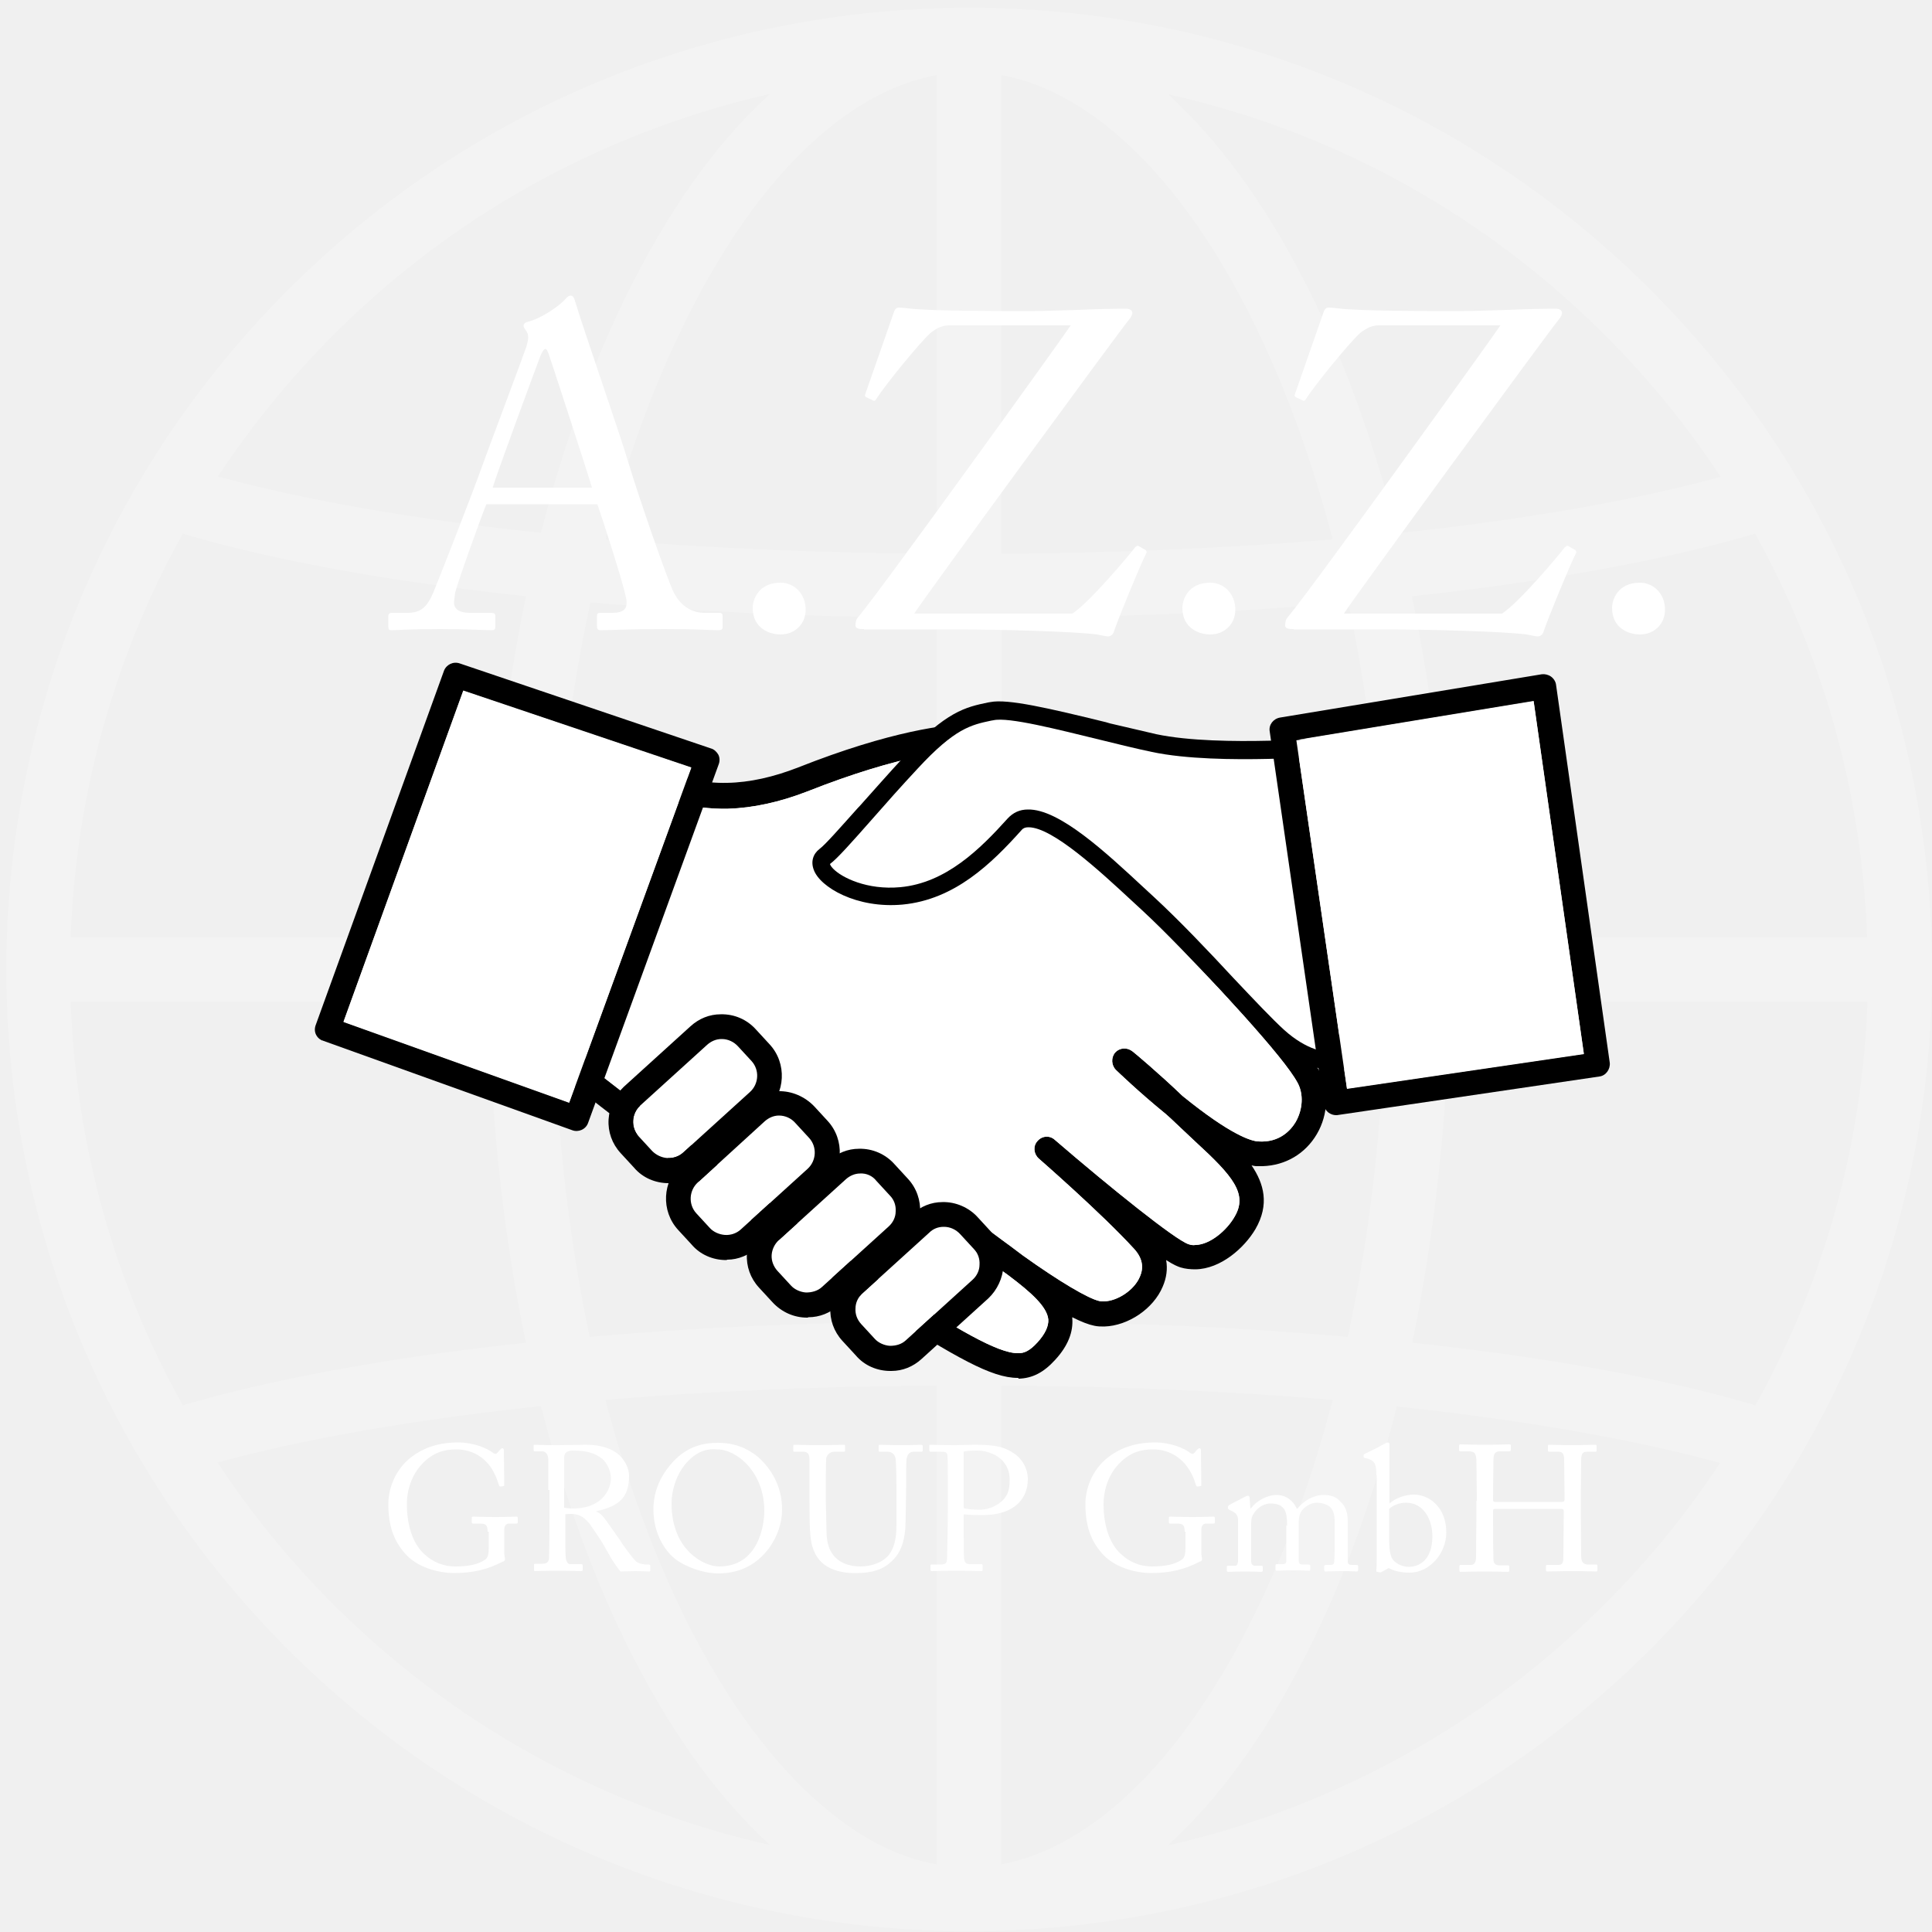
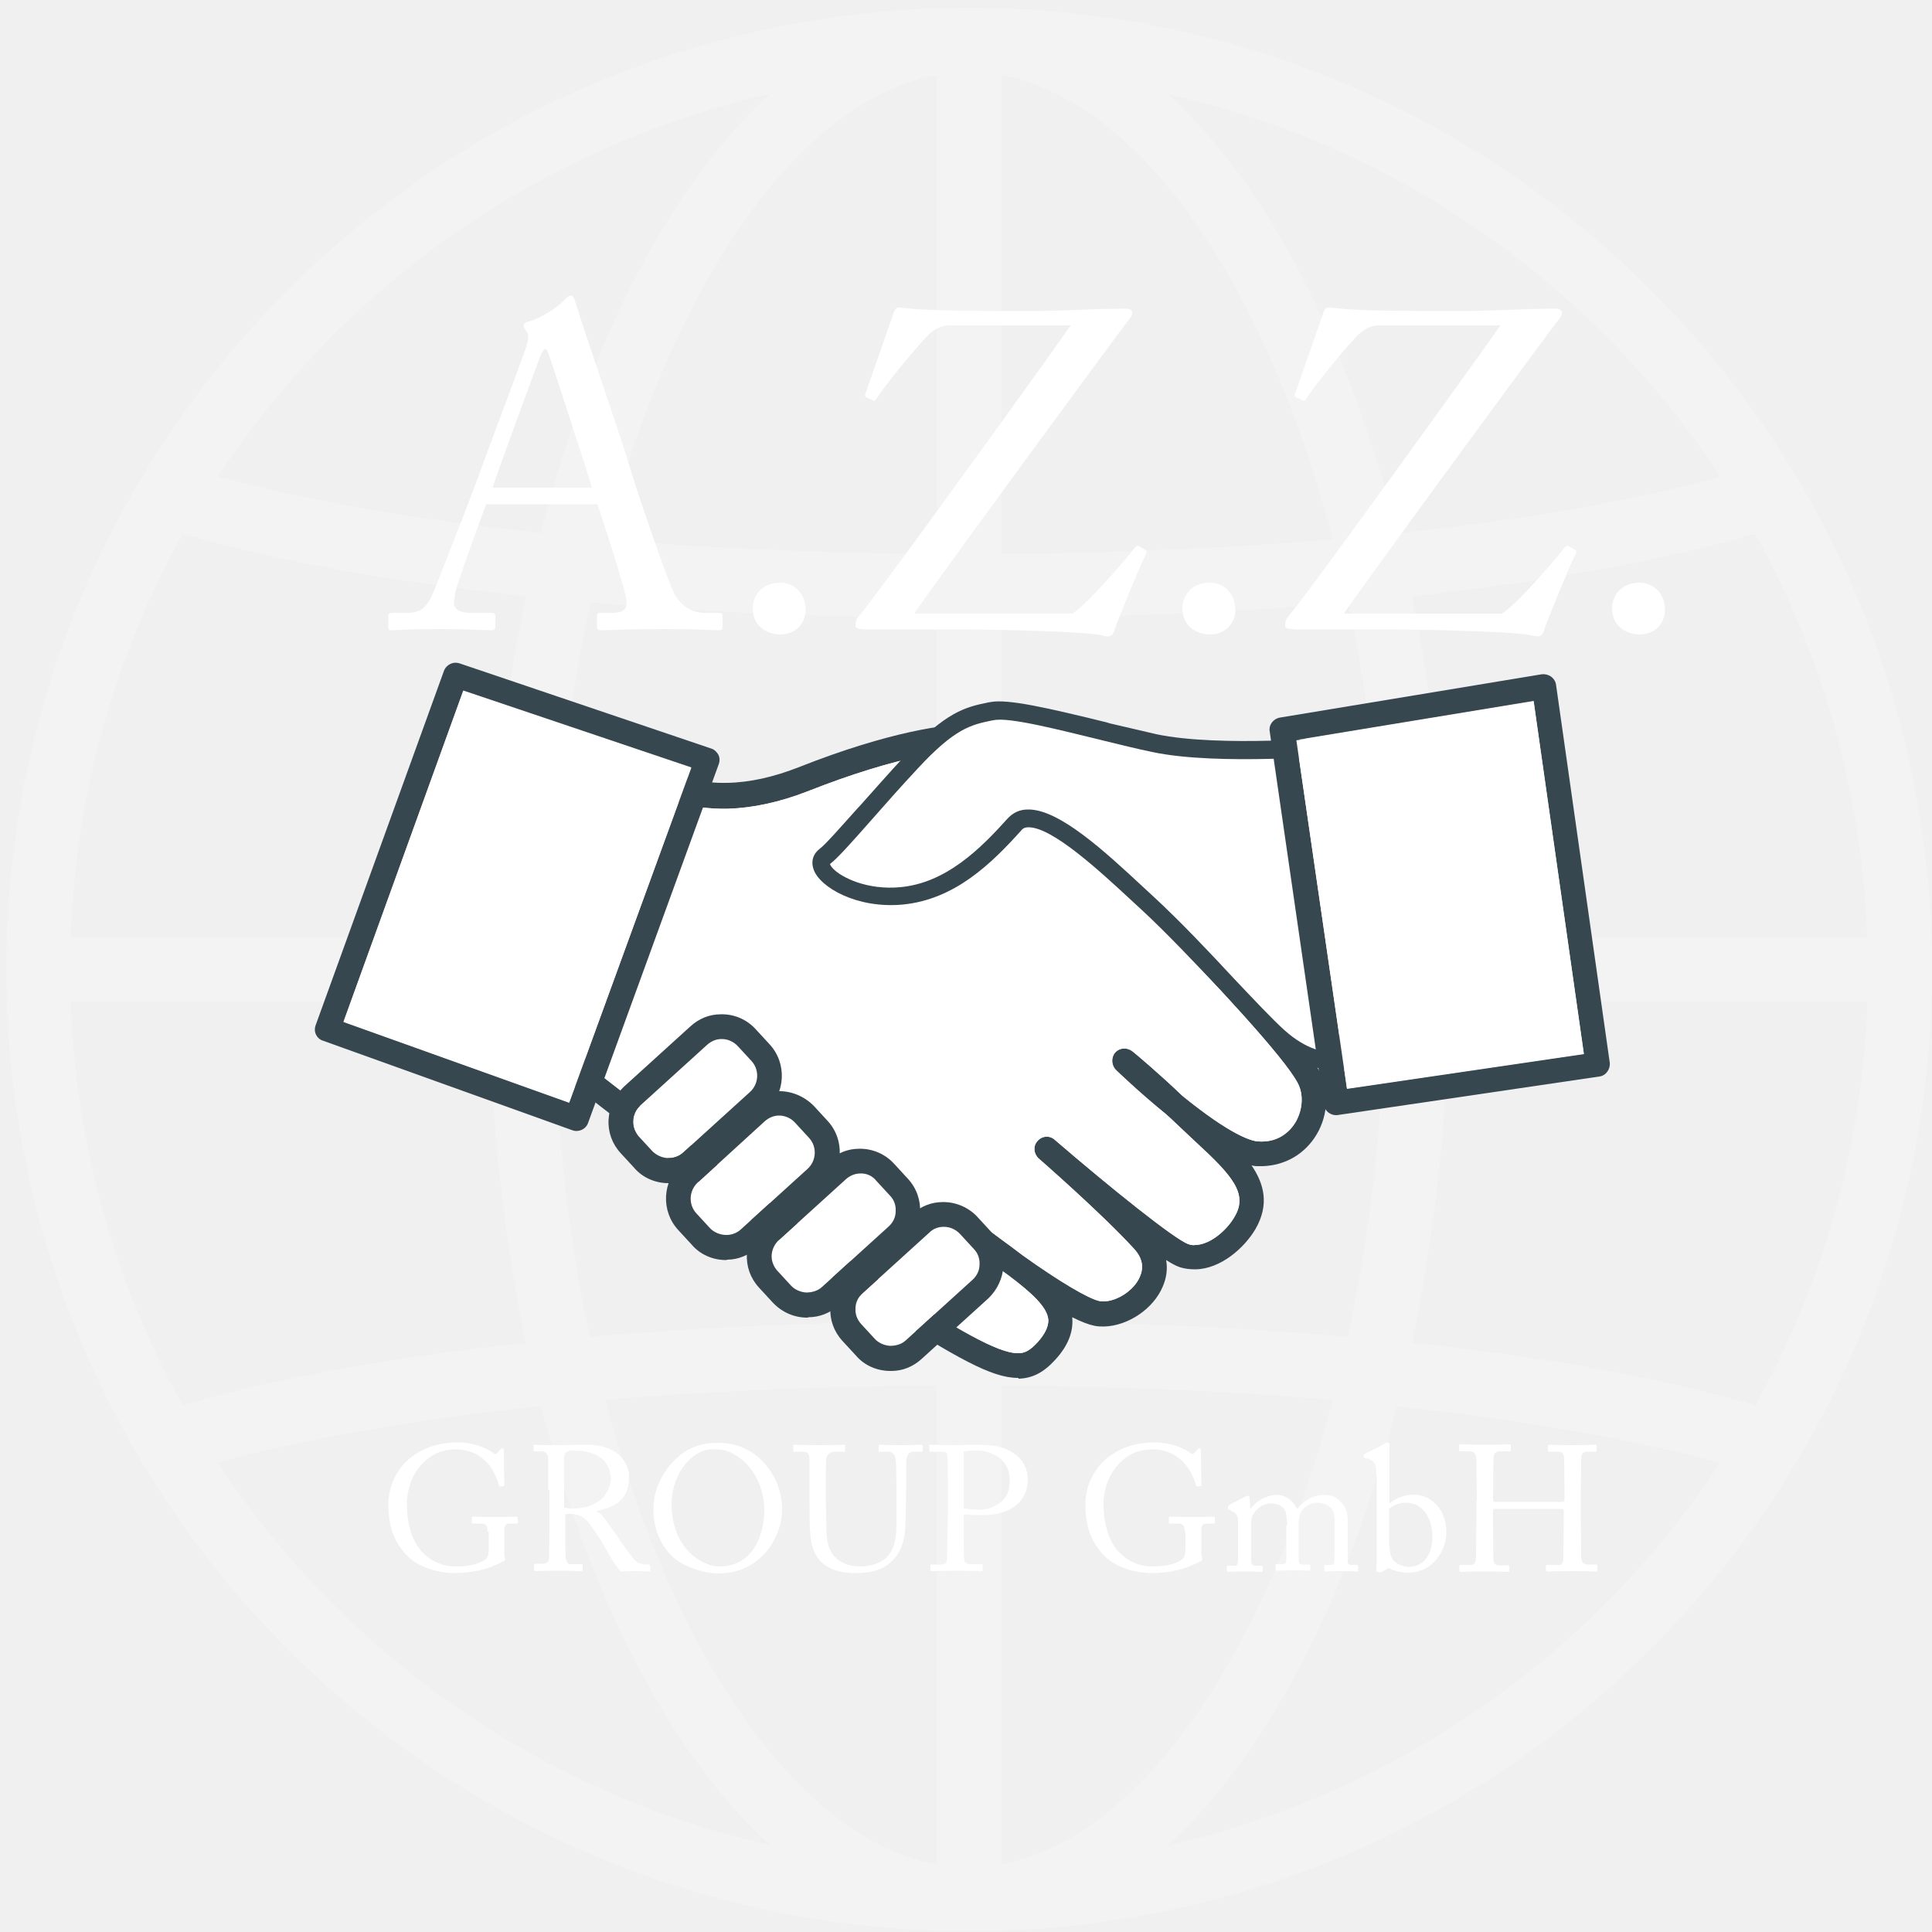
<svg xmlns="http://www.w3.org/2000/svg" version="1.1" id="Réteg_1" x="0px" y="0px" viewBox="0 0 500 500" style="enable-background:new 0 0 500 500;" xml:space="preserve">
  <style type="text/css">
	.st0{opacity:0.2;fill:#FFFFFF;}
- 	.st1{fill:##37474F;}
+ 	.st1{fill:#37474F;}
	.st2{fill:#FFFFFF;}
	#GROUP_GmbH_no_stroke{fill:#FFFFFF;}
	#azz_stroke{fill:#FFFFFF;}
</style>
  <path id="globe" class="st0" d="M424.2,72.1C375.8,25.3,313.3,2,250.9,2c0,0,0,0,0,0c0,0,0,0,0,0c0,0,0,0,0,0  c-65.1,0-130.1,25.3-179,75.7c-95.8,98.7-93.3,256.3,5.5,352c48.4,46.8,110.9,70.1,173.4,70.1c0,0,0,0,0,0c0,0,0,0,0,0c0,0,0,0,0,0  c65.1,0,130.1-25.3,179-75.7C525.5,325.4,523.1,167.8,424.2,72.1z M259.1,159.9c34.7-0.2,64.5-1.7,89.8-4c5.8,27,9.1,56.3,9.6,86.7  h-99.3V159.9z M259.1,143.3V19.4c9.2,1.7,18.3,6.1,27.3,13.2c13.3,10.6,25.5,26.4,36.2,47.2c9.1,17.7,16.6,37.9,22.3,59.8  C320.6,141.6,292.1,143.1,259.1,143.3z M242.5,19.4v123.9c-33-0.2-61.5-1.6-85.8-3.7c5.2-19.8,11.8-38.2,19.8-54.6  C194.7,47.1,218.4,23.8,242.5,19.4z M242.5,159.9v82.7h-99.4c0.5-30.3,3.8-59.6,9.7-86.7C178,158.1,207.8,159.7,242.5,159.9z   M126.5,242.6H18.3c1.3-37.1,11.3-72.7,29-104.5c14.3,4.3,42.9,11.3,88.8,16.2C130.3,182.6,127,212.5,126.5,242.6z M126.5,259.2  c0.5,30.1,3.7,60.1,9.6,88.3c-45.9,4.9-74.6,12-88.8,16.2c-17.7-31.7-27.7-67.3-29-104.5H126.5z M143.1,259.2h99.3V342  c-34.7,0.2-64.5,1.7-89.8,4C146.9,318.9,143.7,289.6,143.1,259.2z M242.5,358.6v123.9c-9.2-1.6-18.4-6-27.3-13.2  c-13.3-10.6-25.5-26.5-36.2-47.2c-9.1-17.7-16.6-37.9-22.3-59.8C181,360.2,209.5,358.8,242.5,358.6z M259.1,482.5V358.6  c33,0.2,61.5,1.6,85.8,3.7c-5.2,19.8-11.8,38.2-19.8,54.6C306.8,454.7,283.2,478,259.1,482.5z M259.1,342v-82.7h99.4  c-0.5,30.3-3.8,59.6-9.7,86.7C323.5,343.7,293.8,342.2,259.1,342z M375.1,259.2h108.2c-1.3,37.1-11.3,72.7-29,104.5  c-14.3-4.3-42.9-11.3-88.8-16.2C371.3,319.3,374.6,289.3,375.1,259.2z M375,242.6c-0.5-30.1-3.7-60.1-9.6-88.3  c45.9-4.9,74.6-12,88.8-16.2c17.7,31.7,27.7,67.3,29,104.5H375z M412.7,84.1c12.4,12,23.3,25.2,32.6,39.3  c-14.8,4.1-42.1,10.2-83.7,14.6c-6.1-23.8-14.1-46.1-24.3-65.8c-10.5-20.4-22.4-36.3-35-47.8C343.6,33.6,381.6,54,412.7,84.1z   M83.7,89.3c22.3-23,48.5-40.8,77.9-53c12.3-5.1,24.8-9.1,37.7-12c-13.8,12.5-26.6,30.3-37.8,53.4c-8.9,18.3-16,38.6-21.5,60.2  c-41.5-4.4-68.8-10.5-83.6-14.6C64.3,111.3,73.5,99.9,83.7,89.3z M88.9,417.8c-12.4-12-23.3-25.2-32.6-39.3  c14.8-4.1,42.1-10.2,83.7-14.6c6.1,23.8,14.1,46.2,24.3,65.8c10.5,20.4,22.4,36.3,35,47.8C158,468.2,119.9,447.8,88.9,417.8z   M417.8,412.6c-22.3,23-48.5,40.8-77.9,53c-12.3,5.1-24.8,9.1-37.7,12c13.8-12.5,26.6-30.3,37.8-53.4c8.9-18.3,16-38.6,21.5-60.2  c41.5,4.4,68.8,10.5,83.6,14.6C437.3,390.6,428.1,402,417.8,412.6z" />
  <g id="kezrazas">
    <g id="balkezegesz">
      <path id="balkez" class="st1" d="M263.4,356.6c-6.8,0-15.8-5.2-35.9-17.9c-29.1-18.3-80.3-58.8-80.7-59.1c-0.6-0.5-1-1.1-1.1-1.8    c-0.1-0.4-2.3-10.7,0.8-27.8c3.1-17.2,16.8-51.6,16.9-52c0.4-1,1.2-1.7,2.3-1.9c1-0.2,2.1,0,2.9,0.8c0.1,0.1,6.9,6,19.6,5.7    c5.8-0.1,12-1.5,18.4-4c24-9.5,38.5-11.2,45-11.3c2.1,0,3.2,0.1,3.3,0.1c10.7,1.2,19.7,12.2,30.1,25c3.6,4.4,8.1,9.9,12.7,14.9    l3.4,3.7c20.2,21.6,36.2,38.6,40.3,46.1c2.6,4.8,2.4,11.3-0.6,16.4c-3,5.1-8.1,8.1-14,8.3c-0.5,0-1.1,0-1.6,0    c-0.4,0-0.8-0.1-1.3-0.2c3.2,4.7,4.7,10.1,1,16.5c-2.9,4.9-9,10.3-15.5,10.4c-1.3,0-2.6-0.1-3.9-0.5c-0.6-0.2-1.7-0.6-3.7-1.9    c0.4,2.3,0.1,4.6-0.9,6.9c-2.4,5.7-8.9,10.1-15.1,10.3c-0.9,0-1.7,0-2.6-0.2c-1.5-0.3-3.3-1-5.7-2.2c0,0.1,0,0.1,0,0.2    c0.3,3.6-1.1,7.2-4.4,10.8c-3,3.3-5.9,4.8-9.5,4.9h0C263.6,356.6,263.5,356.6,263.4,356.6z M151.7,275.3    c7.4,5.8,52.7,41.3,79.2,58c16.6,10.5,27.2,16.9,32.5,16.9c0.1,0,0.1,0,0.2,0c1.4,0,2.8-0.5,4.9-2.8c2-2.2,2.9-4.2,2.8-5.9    c-0.3-3.3-4.4-7-10.4-11.5c-4.5-3.2-7.9-5.8-7.9-5.8c-1.4-1.1-1.7-3.1-0.6-4.5c1.1-1.4,3.1-1.7,4.5-0.6l3.1,2.3    c1.7,1.2,3.2,2.4,4.7,3.5c9.5,6.8,17,11.2,19.8,11.8c0.4,0.1,0.8,0.1,1.2,0.1c3.6-0.1,7.9-3,9.3-6.4c1.1-2.5,0.6-4.9-1.5-7.2    c-8.4-9.2-24.6-23.3-24.7-23.4c-1.3-1.2-1.5-3.2-0.3-4.5c1.2-1.4,3.2-1.5,4.5-0.3c14.4,12.4,31.2,25.9,34.6,27    c0.6,0.2,1.1,0.3,1.8,0.2c3.8-0.1,8.1-3.8,10.1-7.3c3.5-5.9-0.4-10.5-10.1-19.4c-1.8-1.7-3.4-3.2-5.1-4.8    c-0.8-0.8-1.7-1.6-2.6-2.4c-6.9-5.6-12.8-11.3-12.9-11.4c-1.2-1.2-1.3-3.2-0.2-4.5c1.2-1.3,3.1-1.4,4.5-0.3    c0.2,0.1,7.2,6,12.9,11.5c12.7,10.3,17.9,11.7,19.6,11.8c5.6,0.4,8.5-3,9.7-5c1.9-3.3,2.1-7.3,0.5-10.2    c-3.6-6.7-20.1-24.3-39.2-44.6l-3.6-3.8c-4.7-5-8.9-10.2-13-15.2c-9.5-11.7-17.8-21.8-25.9-22.7c-0.2,0-0.9-0.1-2.3,0    c-4.9,0.1-18.8,1.4-42.8,10.9c-7.2,2.8-14.1,4.3-20.6,4.5c-9.7,0.2-16.5-2.5-20.4-4.8c-3.3,8.6-12.7,34-15.1,47    C150.4,263.5,151.2,272.2,151.7,275.3z" />
      <path id="balkezktoltes" class="st2" d="M151.7,275.3c7.4,5.8,52.7,41.3,79.2,58c16.6,10.5,27.2,16.9,32.5,16.9c0.1,0,0.1,0,0.2,0    c1.4,0,2.8-0.5,4.9-2.8c2-2.2,2.9-4.2,2.8-5.9c-0.3-3.3-4.4-7-10.4-11.5c-4.5-3.2-7.9-5.8-7.9-5.8c-1.4-1.1-1.7-3.1-0.6-4.5    c1.1-1.4,3.1-1.7,4.5-0.6l3.1,2.3c1.7,1.2,3.2,2.4,4.7,3.5c9.5,6.8,17,11.2,19.8,11.8c0.4,0.1,0.8,0.1,1.2,0.1    c3.6-0.1,7.9-3,9.3-6.4c1.1-2.5,0.6-4.9-1.5-7.2c-8.4-9.2-24.6-23.3-24.7-23.4c-1.3-1.2-1.5-3.2-0.3-4.5c1.2-1.4,3.2-1.5,4.5-0.3    c14.4,12.4,31.2,25.9,34.6,27c0.6,0.2,1.1,0.3,1.8,0.2c3.8-0.1,8.1-3.8,10.1-7.3c3.5-5.9-0.4-10.5-10.1-19.4    c-1.8-1.7-3.4-3.2-5.1-4.8c-0.8-0.8-1.7-1.6-2.6-2.4c-6.9-5.6-12.8-11.3-12.9-11.4c-1.2-1.2-1.3-3.2-0.2-4.5    c1.2-1.3,3.1-1.4,4.5-0.3c0.2,0.1,7.2,6,12.9,11.5c12.7,10.3,17.9,11.7,19.6,11.8c5.6,0.4,8.5-3,9.7-5c1.9-3.3,2.1-7.3,0.5-10.2    c-3.6-6.7-20.1-24.3-39.2-44.6l-3.6-3.8c-4.7-5-8.9-10.2-13-15.2c-9.5-11.7-17.8-21.8-25.9-22.7c-0.2,0-0.9-0.1-2.3,0    c-4.9,0.1-18.8,1.4-42.8,10.9c-7.2,2.8-14.1,4.3-20.6,4.5c-9.7,0.2-16.5-2.5-20.4-4.8c-3.3,8.6-12.7,34-15.1,47    C150.4,263.5,151.2,272.2,151.7,275.3z" />
    </g>
    <g id="balgalleregesz">
      <path id="balgaller" class="st1" d="M83.2,269.2c-0.6-0.3-1.1-0.8-1.4-1.4c-0.4-0.8-0.4-1.7-0.1-2.5l33.2-91.7    c0.6-1.6,2.4-2.5,4.1-1.9l65,22c0.8,0.2,1.5,0.9,1.9,1.6c0.4,0.8,0.4,1.7,0.1,2.5l-33.8,92.8c-0.6,1.7-2.5,2.5-4.1,1.9l-64.6-23.2    l-0.1-0.1l0,0C83.3,269.3,83.2,269.3,83.2,269.2z M119.9,178.7l-31,85.7l58.4,20.9l31.6-86.7L119.9,178.7z" />
      <path id="balgallerkitoltes" class="st2" d="M119.9,178.8l-31,85.7l58.4,20.9l31.6-86.7L119.9,178.8z" />
    </g>
    <g id="jobbkezfelsoegesz">
      <path id="jobbkezfelso" class="st1" d="M344,192.9c-0.6-1.2-1.8-1.9-3.2-1.8c-1.8,0.1-6.5,0.5-12.5,0.6    c-8.6,0.2-20.6,0.1-29.1-1.7c-3.5-0.8-7.6-1.8-12-2.8l-1-0.3c-14.7-3.6-25.4-6.1-29.9-5.2l-0.6,0.1c-5.8,1.2-10.8,2.3-21.5,13.8    c-4.2,4.5-8.2,9.1-11.8,13.1l-0.3,0.3c-4.4,4.9-8.5,9.6-10,10.7c-1.7,1.3-2.3,3.3-1.5,5.4c1.6,4.5,11.1,10.1,23,9    c13.5-1.3,23-10.6,30.8-19.3c0.4-0.5,1-0.7,1.7-0.7c0,0,0.1,0,0.1,0c6.2,0,18.5,11.4,26.7,19l2.6,2.4c6.6,6.1,13.8,13.8,20.3,20.6    c5.4,5.8,10.1,10.7,13.5,13.8c6.7,6,12.8,7,16,7c0.1,0,0.3,0,0.4,0c1.6,0,2.5-0.3,2.5-0.3c1.2-0.3,2.2-1.3,2.4-2.6    C350.9,271.9,357.8,221.9,344,192.9z M345.8,272c-2.2,0.1-7.2-0.3-13.2-5.7c-3.2-2.9-7.9-7.8-13.2-13.5    c-6.4-6.8-13.7-14.6-20.5-20.8l-2.6-2.4c-9.8-9.1-21.9-20.4-30.1-20.4c-0.1,0-0.2,0-0.4,0c-2.1,0.1-3.8,0.9-5.1,2.3    c-7.2,7.9-15.9,16.5-27.6,17.7c-10.6,1-17.7-4.2-18-5.4c1.9-1.5,5.7-5.8,11-11.7c3.5-3.9,7.5-8.5,11.7-13    c9.6-10.3,13.5-11.1,18.9-12.3l0.6-0.1c3.7-0.8,17,2.5,27.7,5.1c4.7,1.2,9.3,2.3,13.1,3.1c14,3,36.4,1.7,41.9,1.3    C351.4,221.5,346.8,264,345.8,272z" />
      <path id="jobbkezfelsokitoltes" class="st2" d="M266,209.5c8.1-0.2,20.3,11.2,30.1,20.3l2.6,2.4c6.8,6.3,14.1,14,20.5,20.9    c5.4,5.7,10,10.6,13.2,13.5c5.8,5.2,10.7,5.9,13.2,5.8l0,0c0.2,0,0.4,0,0.5,0c0.9-7.4,5.8-50.8-5.9-76.5    c-1.9,0.1-6.4,0.4-11.9,0.5c-8.9,0.2-21.3,0.1-30.2-1.8c-3.8-0.8-8.4-1.9-13.2-3.1c-11.1-2.7-23.9-6-27.8-5.1l-0.6,0.1    c-5.2,1.1-9.4,2-19,12.4c-4.2,4.5-8.2,9-11.7,13c-5.3,6-9.1,10.3-11,11.7c0,0,0.1,0.5,0.8,1.2c2.2,2.3,8.8,5.6,17.4,4.8    c11.8-1.1,20.6-9.8,27.8-17.8C262.2,210.3,263.9,209.5,266,209.5z" />
    </g>
    <g id="jobbgalleregesz">
      <path id="jobbgaller" class="st1" d="M345.8,288.6c-0.7,0-1.3-0.2-1.9-0.6c-0.7-0.5-1.2-1.3-1.3-2.1l-14-96.6    c-0.3-1.7,0.9-3.3,2.7-3.6l67.7-11.2c0.8-0.1,1.7,0.1,2.4,0.6c0.7,0.5,1.2,1.3,1.3,2.1l13.9,97.8c0.2,1.7-1,3.4-2.7,3.6l-67.9,10    l-0.2,0v0C345.9,288.6,345.9,288.6,345.8,288.6z M335.5,191.5l13.1,90.2l61.3-9l-13-91.3L335.5,191.5z" />
      <path id="jobbgallerkitoltes" class="st2" d="M335.5,191.6l13.1,90.2l61.3-9l-13-91.3L335.5,191.6z" />
    </g>
    <g id="jobbkezalso1egesz">
      <path id="jobbkezalso1kitoltes" class="st2" d="M186.8,268.9c0,0-0.1,0-0.1,0h0c-1.4,0-2.7,0.6-3.7,1.5l-17.3,15.7    c-2.3,2.1-2.5,5.7-0.4,8l3.5,3.8c1,1,2.4,1.7,3.9,1.8c1.5,0.1,3-0.4,4.1-1.4l17.3-15.7c2.3-2.1,2.5-5.7,0.4-8l-3.5-3.8    C189.9,269.6,188.4,268.9,186.8,268.9z" />
      <path id="jobbkezalso1" class="st1" d="M173,306.2c-3.4,0-6.7-1.4-8.9-4l-3.5-3.8c-2.2-2.4-3.3-5.5-3.1-8.7    c0.2-3.2,1.6-6.2,3.9-8.4l17.3-15.7c2.2-2,4.9-3.1,7.8-3.1c3.6-0.1,6.9,1.4,9.2,4l3.5,3.8c4.5,4.9,4.1,12.6-0.8,17.1l-17.3,15.7    c-2.1,2-4.9,3.1-7.8,3.1C173.2,306.2,173.1,306.2,173,306.2z M173.2,303.2l0,1.2L173.2,303.2z M186.8,268.9c0,0-0.1,0-0.1,0h0    c-1.4,0-2.7,0.6-3.7,1.5l-17.3,15.7c-2.3,2.1-2.5,5.7-0.4,8l3.5,3.8c1,1,2.4,1.7,3.9,1.8c1.5,0.1,3-0.4,4.1-1.4l17.3-15.7    c2.3-2.1,2.5-5.7,0.4-8l-3.5-3.8C189.9,269.6,188.4,268.9,186.8,268.9z" />
    </g>
    <g id="jobbkezalso2egesz">
      <path id="jobbkezalso2kitoltes" class="st2" d="M201.6,288.7c-1.4,0-2.7,0.6-3.7,1.5L180.6,306c-2.3,2.1-2.5,5.7-0.4,8l3.5,3.8    c0.9,1,2.4,1.7,3.9,1.8c1.5,0.1,3-0.4,4.1-1.4l17.3-15.7c2.3-2.1,2.5-5.7,0.4-8l-3.5-3.8C204.8,289.4,203.2,288.7,201.6,288.7    L201.6,288.7z" />
      <path id="jobbkezalso2" class="st1" d="M187.9,326.1c-3.4,0-6.7-1.4-8.9-4l-3.5-3.8c-4.5-4.9-4.1-12.6,0.8-17.1l17.3-15.7    c2.1-1.9,4.9-3.1,7.8-3.1c3.5-0.1,6.9,1.4,9.3,3.9l3.5,3.8c4.5,4.9,4.1,12.6-0.8,17.1L196,322.9c-2.2,1.9-4.9,3.1-7.8,3.1h0    C188.1,326.1,188,326.1,187.9,326.1z M201.6,288.7c-1.4,0-2.7,0.6-3.7,1.5L180.6,306c-2.3,2.1-2.5,5.7-0.4,8l3.5,3.8    c0.9,1,2.4,1.7,3.9,1.8c1.5,0.1,3-0.4,4.1-1.4l17.3-15.7c2.3-2.1,2.5-5.7,0.4-8l-3.5-3.8C204.8,289.4,203.2,288.7,201.6,288.7    L201.6,288.7z" />
    </g>
    <g id="jobbkezalso3egesz">
      <path id="jobbkezalso3kitoltes" class="st2" d="M222.6,303.7c-1.4,0-2.7,0.6-3.7,1.5l-17.3,15.7c-1.1,1-1.8,2.4-1.9,3.9    c-0.1,1.5,0.5,3,1.5,4.1l3.5,3.8c0.9,1,2.4,1.7,3.9,1.8c1.5,0,3-0.4,4.1-1.4l17.3-15.7c1.1-1,1.8-2.4,1.8-3.9    c0.1-1.5-0.4-3-1.5-4.1l-3.5-3.8C225.8,304.3,224.2,303.7,222.6,303.7L222.6,303.7z" />
      <path id="jobbkezalso3" class="st1" d="M208.9,341c-3.4,0-6.6-1.4-9-4l-3.5-3.8c-2.2-2.4-3.3-5.5-3.1-8.7c0.1-3.2,1.6-6.2,3.9-8.4    l17.3-15.7c2.2-2,4.9-3.1,7.8-3.1c3.5-0.1,6.9,1.4,9.2,4l3.5,3.8c4.5,4.9,4.1,12.6-0.8,17.1L217,337.8c-2.1,2-4.9,3.1-7.8,3.1h0    C209.1,341,209,341,208.9,341z M222.6,303.7c-1.4,0-2.7,0.6-3.7,1.5l-17.3,15.7c-1.1,1-1.8,2.4-1.9,3.9c-0.1,1.5,0.5,3,1.5,4.1    l3.5,3.8c0.9,1,2.4,1.7,3.9,1.8c1.5,0,3-0.4,4.1-1.4l17.3-15.7c1.1-1,1.8-2.4,1.8-3.9c0.1-1.5-0.4-3-1.5-4.1l-3.5-3.8    C225.8,304.3,224.2,303.6,222.6,303.7L222.6,303.7z" />
    </g>
    <g id="jobbkezalso4egesz">
      <path id="jobbkezalso4kitoltes" class="st2" d="M244.3,317.5c0,0-0.1,0-0.1,0h0c-1.4,0-2.7,0.5-3.7,1.5l-17.3,15.7    c-1.1,1-1.8,2.4-1.8,3.9c-0.1,1.5,0.4,2.9,1.5,4.1l3.5,3.8c0.9,1,2.4,1.7,3.9,1.8c1.6,0,3-0.4,4.1-1.4l17.3-15.7    c1.1-1,1.8-2.4,1.8-3.9c0.1-1.5-0.4-3-1.5-4.1l-3.5-3.8C247.4,318.2,245.9,317.5,244.3,317.5z" />
      <path id="jobbkezalso4" class="st1" d="M230.4,354.8c-3.4,0-6.7-1.4-8.9-4L218,347c-2.2-2.4-3.3-5.5-3.1-8.7    c0.2-3.2,1.6-6.2,3.9-8.4l17.3-15.7c2.2-2,4.9-3.1,7.8-3.1c3.4-0.1,6.9,1.4,9.2,4l3.5,3.8c2.2,2.4,3.3,5.5,3.1,8.7    c-0.2,3.2-1.6,6.2-3.9,8.4l-17.3,15.7c-2.2,2-4.9,3.1-7.8,3.1h0C230.6,354.8,230.5,354.8,230.4,354.8z M244.3,317.5    c0,0-0.1,0-0.1,0h0c-1.4,0-2.7,0.5-3.7,1.5l-17.3,15.7c-1.1,1-1.8,2.4-1.8,3.9c-0.1,1.5,0.4,2.9,1.5,4.1l3.5,3.8    c0.9,1,2.4,1.7,3.9,1.8c1.6,0,3-0.4,4.1-1.4l17.3-15.7c1.1-1,1.8-2.4,1.8-3.9c0.1-1.5-0.4-3-1.5-4.1l-3.5-3.8    C247.4,318.2,245.9,317.5,244.3,317.5z" />
    </g>
  </g>
  <g id="GROUP_GmbH_no_stroke">
    <path d="M126.2,396.4c0-1.7-0.5-2.1-1.9-2.1h-1.9c-0.2,0-0.3-0.1-0.3-0.3v-1.1c0-0.3,0-0.4,0.3-0.4c0.6,0,2.7,0.1,5.8,0.1   c3.3,0,4.8-0.1,5.4-0.1c0.3,0,0.4,0.1,0.4,0.3v1.1c0,0.2,0,0.4-0.3,0.4h-1.8c-0.8,0-1.4,0.3-1.4,1.7v6c0,0.6,0.2,1.1,0.2,1.5   c0,0.4-0.3,0.6-0.7,0.7c-3.7,1.9-7.4,2.9-12.5,2.9c-4.1,0-9.7-1.5-12.8-5.2c-2.8-3.2-4.2-7.1-4.2-12.6c0-4.2,1.8-8.6,5.2-11.6   c3.3-2.8,7.4-4.4,12.9-4.4c3.9,0,7.5,1.5,9,2.7c0.5,0.4,0.8,0.3,1.1,0l0.7-0.8c0.2-0.2,0.4-0.4,0.6-0.4c0.3,0,0.4,0.2,0.4,0.6   l0.1,8.8c0,0.2,0,0.4-0.2,0.4l-0.8,0.1c-0.2,0-0.3-0.1-0.4-0.4c-0.4-1.3-1.1-3.4-2.7-5.4c-1.4-1.7-4.2-3.8-8.3-3.8   c-3.2,0-6,0.8-8.8,3.7c-2.5,2.6-4,6.4-4,10.5c0,5.4,1.5,10.1,4.4,12.8c2.3,2.2,5.1,3.3,8.1,3.3c3.7,0,5.9-0.6,7.5-1.6   c1.1-0.6,1.2-1.6,1.2-4V396.4z" />
    <path d="M141.9,385.6c0-3.4,0-6.3,0-7.7c0-1.5-0.6-2.3-1.7-2.3h-1.8c-0.2,0-0.3-0.1-0.3-0.3v-1.1c0-0.2,0-0.3,0.3-0.3   c0.4,0,1.8,0.1,5.7,0.1c2.6,0,6.8-0.1,7.7-0.1c3.8,0,6.8,1.1,8.6,2.8c1.5,1.5,2.4,3.5,2.4,5.2c0,5.7-2.6,7.9-8.5,9.2v0.1   c1.1,0.4,1.7,1.2,2.1,1.7c0.5,0.6,3.8,5.3,4.2,5.9c0.2,0.5,3.2,4.6,4,5.3c1,0.7,2,0.8,3.3,0.8c0.3,0,0.4,0.2,0.4,0.4v1   c0,0.3,0,0.4-0.4,0.4c-0.4,0-1.6-0.1-3.6-0.1c-1.3,0-3,0.1-3.7,0.1c-0.5-0.5-1.5-2-1.9-2.6c-0.4-0.5-2.8-4.9-3.1-5.3   c-0.2-0.3-2.4-3.6-2.9-4.3c-1.2-1.4-2.3-2.7-4.9-2.7c-0.4,0-0.9,0-1.5,0.1v2.6c0,2.7,0,7.8,0.1,8.5c0.1,1,0.5,1.8,1.1,1.8h2.9   c0.3,0,0.4,0.1,0.4,0.4v1c0,0.3,0,0.4-0.5,0.4c-0.5,0-1.7-0.1-6-0.1c-4.2,0-5.2,0.1-5.7,0.1c-0.4,0-0.4-0.1-0.4-0.4v-1.1   c0-0.2,0-0.4,0.2-0.4h1.9c1,0,1.8-0.3,1.8-1.6c0.1-4.5,0.1-8.8,0.1-13.2V385.6z M146.1,390.2c0.7,0.1,1.2,0.2,2.1,0.2   c8.3,0,9.9-5.7,9.9-7.7c0-2.1-1-4.1-2.3-5.2c-1.8-1.4-3.8-2.1-7.6-2.1c-0.6,0-1.1,0.1-1.6,0.4c-0.3,0.2-0.6,0.7-0.6,1.5V390.2z" />
    <path d="M175.8,404.2c-3.3-2-6.7-6.9-6.7-13.6c0-2.8,0.7-7.1,4.3-11.4c4-4.9,8.6-5.8,12.4-5.8c2.9,0,6.6,0.6,10.3,3.6   c3.3,2.9,6.3,7.4,6.3,13.7c0,3.3-1.1,6.8-3.4,10c-2.8,3.7-6.9,6.5-13.2,6.5C183.4,407.2,179.4,406.4,175.8,404.2z M197.8,391   c0-10-7.1-15.9-12.2-15.9c-0.7,0-3.8-0.6-7.2,2.7c-3.1,2.9-4.6,7.6-4.6,11.3c0,12.1,8.4,16.3,12.3,16.3   C196.1,405.4,197.8,395.1,197.8,391z" />
    <path d="M215.7,406.2c-3.1-1.2-4.7-3.3-5.5-6.1c-0.6-2.1-0.7-5.1-0.7-11.1V378c0-1.6-0.3-2.3-1.7-2.3h-2.2c-0.3,0-0.3-0.1-0.3-0.4   v-1c0-0.3,0-0.4,0.4-0.4c0.5,0,2.7,0.1,6.3,0.1c3.6,0,5.8-0.1,6.3-0.1c0.4,0,0.4,0.1,0.4,0.3v1.2c0,0.2,0,0.3-0.4,0.3H216   c-1.3,0-2.1,0.9-2.2,1.9c0,0.4-0.1,3.6-0.1,6v3c0,2.4,0.2,8.3,0.2,9.7c0,2.1,0.4,4.3,1.5,5.8c1.7,2.5,4.6,3.3,7.3,3.3   c2.6,0,5.3-0.9,6.9-2.5c1.8-1.9,2.4-4.7,2.4-8.1V385c0-3.5-0.1-6.1-0.2-7.3c-0.1-1.2-0.9-2-2.1-2h-2c-0.3,0-0.3-0.1-0.3-0.4v-1.1   c0-0.2,0-0.3,0.3-0.3c0.5,0,2.6,0.1,5.6,0.1c3.2,0,4.6-0.1,5-0.1c0.4,0,0.5,0.2,0.5,0.3v1c0,0.3,0,0.5-0.3,0.5h-1.9   c-1.7,0-1.8,1.3-2,1.8c-0.1,0.5-0.1,7-0.1,7.6c0,0.6-0.1,8.7-0.2,10.4c-0.3,3.8-1.3,6.6-3.8,8.8c-1.8,1.7-4.6,2.8-8.6,2.8   C219.5,407.2,217.2,406.8,215.7,406.2z" />
    <path d="M249.4,394.3c0,2.2,0,8.4,0.1,9c0.1,1,0.5,1.5,1.5,1.5h2.9c0.3,0,0.4,0.1,0.4,0.3v1.1c0,0.2,0,0.4-0.4,0.4   c-0.6,0-2.1-0.1-6.4-0.1c-4,0-5.8,0.1-6.3,0.1c-0.3,0-0.4-0.1-0.4-0.3v-1.1c0-0.2,0-0.3,0.3-0.3h2c1.6,0,1.9-0.2,2-1.5   c0-0.5,0.2-7.6,0.2-12.9v-5.3c0-3,0-8-0.1-8.5c-0.1-0.9-0.5-1-1.8-1h-2.6c-0.2,0-0.3-0.1-0.3-0.4v-1.1c0-0.2,0-0.3,0.3-0.3   c0.5,0,2.2,0.1,6.5,0.1c0.8,0,3.5-0.1,5-0.1c5.2,0,7.6,0.5,10.2,2.3c2.2,1.5,3.5,4,3.5,6.6c0,5.8-4.4,9.3-11.6,9.3   c-1.7,0-3.5,0-5-0.2V394.3z M249.4,390.3c0.9,0.3,2.4,0.4,4.2,0.4c2.8,0,5.3-1.5,6.5-3.1c1-1.3,1.2-3,1.2-4.6c0-6-5.6-7.6-8.3-7.6   c-0.8,0-2.7,0-3.6,0.3V390.3z" />
    <path d="M306.6,396.4c0-1.7-0.5-2.1-1.9-2.1h-1.9c-0.2,0-0.3-0.1-0.3-0.3v-1.1c0-0.3,0-0.4,0.3-0.4c0.6,0,2.7,0.1,5.8,0.1   c3.3,0,4.8-0.1,5.4-0.1c0.3,0,0.4,0.1,0.4,0.3v1.1c0,0.2,0,0.4-0.3,0.4h-1.8c-0.8,0-1.4,0.3-1.4,1.7v6c0,0.6,0.2,1.1,0.2,1.5   c0,0.4-0.3,0.6-0.7,0.7c-3.7,1.9-7.4,2.9-12.5,2.9c-4.1,0-9.7-1.5-12.8-5.2c-2.8-3.2-4.2-7.1-4.2-12.6c0-4.2,1.8-8.6,5.2-11.6   c3.3-2.8,7.4-4.4,12.9-4.4c3.9,0,7.5,1.5,9,2.7c0.5,0.4,0.8,0.3,1.1,0l0.7-0.8c0.2-0.2,0.4-0.4,0.6-0.4c0.3,0,0.4,0.2,0.4,0.6   l0.1,8.8c0,0.2,0,0.4-0.2,0.4l-0.8,0.1c-0.2,0-0.3-0.1-0.4-0.4c-0.4-1.3-1.1-3.4-2.8-5.4c-1.4-1.7-4.2-3.8-8.3-3.8   c-3.2,0-6,0.8-8.8,3.7c-2.5,2.6-4,6.4-4,10.5c0,5.4,1.5,10.1,4.4,12.8c2.3,2.2,5.1,3.3,8.1,3.3c3.7,0,5.9-0.6,7.5-1.6   c1.1-0.6,1.2-1.6,1.2-4V396.4z" />
    <path d="M333.1,394.8c0-3.4-0.6-4.3-1.4-4.9c-0.6-0.6-1.9-0.8-2.9-0.8c-1.2,0-3.1,0.6-4.4,2.7c-0.6,0.9-0.6,1.8-0.6,3.1v9.1   c0,0.7,0.3,1.2,0.9,1.2h1.6c0.4,0,0.5,0.1,0.5,0.4v0.7c0,0.3,0,0.5-0.4,0.5c-0.4,0-1.6-0.1-4.2-0.1c-2.4,0-3.9,0.1-4.3,0.1   c-0.3,0-0.4-0.1-0.4-0.4v-0.8c0-0.4,0.1-0.4,0.6-0.4h1.6c0.4,0,0.6-0.3,0.7-1.1c0-0.8,0-1.6,0-2.4v-8.2c0-0.9-0.2-1.7-1.3-2.3   l-1-0.5c-0.2-0.1-0.3-0.2-0.3-0.4v-0.4c0-0.1,0.2-0.3,0.3-0.4l4-2.1c0.4-0.2,0.7-0.3,0.9-0.3c0.3,0,0.4,0.3,0.4,0.6l0.2,2.7h0.1   c1.4-1.9,4.1-3.5,6.7-3.5c2.4,0,4.2,1.4,5.2,3.5h0.2c1.4-1.8,4-3.5,6.7-3.5c1.6,0,3,0.3,4.1,1.4c1.1,1.1,2.2,2.1,2.2,5.6v10.2   c0,0.7,0.4,0.9,1,0.9h1.2c0.4,0,0.5,0.1,0.5,0.4v0.8c0,0.3-0.1,0.5-0.3,0.5c-0.3,0-1.6-0.1-3.8-0.1c-2.3,0-3.9,0.1-4.3,0.1   c-0.3,0-0.4-0.1-0.4-0.5v-0.8c0-0.3,0.1-0.4,0.6-0.4h1.1c0.5,0,0.9-0.2,0.9-0.9c0.1-1.1,0.1-2.7,0.1-3.7v-6.8   c0-1.5-0.3-2.8-1.3-3.7c-0.8-0.6-2-1-3.4-1c-1.4,0-3.3,1.1-4,2.4c-0.7,1.3-0.6,2.6-0.6,4.6v7.9c0,0.6,0.2,1.1,0.9,1.1h1.6   c0.4,0,0.5,0.1,0.5,0.4v0.7c0,0.4-0.1,0.5-0.3,0.5c-0.3,0-1.5-0.1-4.1-0.1c-2.5,0-4,0.1-4.3,0.1c-0.2,0-0.3-0.1-0.3-0.5v-0.7   c0-0.4,0-0.5,0.5-0.5h1.3c0.7,0,1-0.2,1-0.8V394.8z" />
    <path d="M356.2,381.8c0-3.1-0.5-3.7-2.2-4.3l-0.5-0.1c-0.5-0.1-0.6-0.2-0.6-0.4v-0.4c0-0.1,0.1-0.2,0.4-0.4   c1.3-0.6,3.7-1.8,4.9-2.5c0.3-0.2,0.7-0.4,1-0.4c0.3,0,0.4,0.2,0.4,0.8c0,0.4,0,5.6,0,9.7v5.3c1.5-1.4,4.1-2.3,6.3-2.3   c4,0,8.4,3.3,8.4,9.8c0,5.4-4.3,10.4-9.5,10.4c-2.6,0-4.4-0.6-5.4-1.2l-1.8,1c-0.2,0.1-0.3,0.2-0.6,0.1l-0.6-0.1   c-0.2,0-0.2-0.1-0.2-0.4c0.1-0.6,0.1-4.4,0.1-7.8V381.8z M359.5,396.6c0,3.8,0.1,5.2,0.7,6.6c0.5,1.1,2.4,2.3,4.4,2.3   c2.8,0,6.1-1.9,6.1-7.9c0-4.4-2.3-8.7-6.8-8.7c-1.7,0-3.3,0.6-4.4,1.6V396.6z" />
    <path d="M382.2,388.4c0-2.8-0.1-9-0.1-9.8c0-2.3-0.3-3-2-3h-2.2c-0.2,0-0.3-0.1-0.3-0.4v-1.1c0-0.2,0.1-0.3,0.4-0.3   c0.9,0,2.4,0.1,6.4,0.1c3.6,0,5.2-0.1,6.1-0.1c0.3,0,0.5,0,0.5,0.2v1.2c0,0.3-0.1,0.4-0.4,0.4h-2.3c-1.6,0-1.8,0.8-1.8,2.6   c0,0.6-0.1,6.7-0.1,9.3v0.8c0,0.2,0.1,0.4,0.6,0.4h17c0.7,0,0.9-0.1,0.9-0.7v-0.5c0-2.6-0.1-9-0.1-9.5c0-1.5-0.2-2.3-1.5-2.3h-2.4   c-0.2,0-0.3-0.1-0.3-0.3v-1.2c0-0.2,0-0.3,0.3-0.3c1,0,2.9,0.1,6,0.1c3.1,0,5-0.1,5.9-0.1c0.3,0,0.4,0.1,0.4,0.4v1.1   c0,0.3-0.1,0.3-0.4,0.3h-2.1c-1.3,0-1.5,0.8-1.5,2.4c0,0.6-0.1,8.4-0.1,10.1v1.6c0,1.5,0.1,10.2,0.1,12.8c0,1.6,0.5,2.3,1.8,2.3h2   c0.3,0,0.4,0.1,0.4,0.3v1.1c0,0.3-0.1,0.4-0.4,0.4c-0.9,0-2.4-0.1-5.8-0.1c-4,0-5.5,0.1-6.8,0.1c-0.2,0-0.3-0.1-0.3-0.3v-1.1   c0-0.2,0.1-0.3,0.4-0.3h2.9c1.1,0,1.2-0.9,1.2-2.1c0-2.2,0.1-9.5,0.1-11.2v-0.6c0-0.5-0.2-0.6-1-0.6H387c-0.5,0-0.6,0.1-0.6,0.5v1   c0,1.2,0,8.3,0.1,11.5c0,1.1,0.5,1.6,1.5,1.6h2.2c0.3,0,0.4,0.1,0.4,0.3v1.1c0,0.2-0.1,0.3-0.4,0.3c-0.9,0-2.5-0.1-5.8-0.1   c-3.9,0-5.3,0.1-6.4,0.1c-0.2,0-0.3-0.1-0.3-0.3v-1.2c0-0.2,0.1-0.3,0.3-0.3h2.7c1.1,0,1.3-1.1,1.3-2.2c0-2.2,0.1-11,0.1-12.2   V388.4z" />
  </g>
  <g id="azz_stroke">
    <path d="M125.9,130.4c-1.2,2.9-7.6,20.6-8.1,23c-0.1,0.8-0.3,2-0.3,2.6c0,1.6,1.4,2.6,4,2.6h5.5c0.8,0,1.2,0.2,1.2,0.8v2.7   c0,0.8-0.3,1-0.9,1c-1.6,0-6.4-0.3-13.3-0.3c-8.5,0-11.1,0.3-12.7,0.3c-0.6,0-0.8-0.2-0.8-0.9v-2.8c0-0.6,0.5-0.8,0.9-0.8h4.1   c3.5,0,5.1-1.6,6.7-5.4c0.8-1.9,9.3-23.4,12.7-32.9c0.8-2.3,10.2-27.3,11.3-30.5c0.3-1.2,0.9-2.7,0.1-4c-0.3-0.5-0.8-1-0.8-1.5   c0-0.3,0.2-0.8,1-1c3.3-0.7,8.4-4.2,9.7-5.8c0.6-0.6,0.9-1,1.5-1c0.7,0,0.9,0.7,1.3,2c2.2,7.3,11.3,33.4,13.5,40.8   c2.7,9.1,10.2,30.7,11.9,34.1c2,3.8,5,5.2,7.9,5.2h3.8c0.7,0,0.9,0.3,0.9,0.8v2.9c0,0.6-0.3,0.8-1.2,0.8c-2.1,0-4.5-0.3-14-0.3   c-9.7,0-13.7,0.3-16.4,0.3c-0.6,0-0.9-0.3-0.9-1v-2.7c0-0.7,0.3-0.8,1-0.8h2.9c3.3,0,4.3-1.2,3.5-4.4c-0.9-4.2-5.7-19.1-7.3-23.7   H125.9z M153.2,126.2c-1-3.5-10.5-32.6-11.1-34.3c-0.3-0.8-0.6-1.6-0.9-1.6c-0.5,0-0.9,0.8-1.3,1.7c-0.6,1.5-11.6,31.3-12.4,34.2   H153.2z" />
    <path d="M194.8,157.3c0-2,1.4-6.5,7.2-6.5c3.4,0,6.5,2.7,6.5,7c0,3.8-2.9,6.4-6.5,6.4C199.4,164.2,194.8,162.8,194.8,157.3z" />
    <path d="M223.6,162.8c-0.9,0-2.2,0-2.2-0.9c0-0.7,0.1-1.6,0.7-2.2c6-7.1,54.2-74.1,55-75.5h-31.5c-1.6,0-3,0.6-4.7,1.9   c-2.4,2-12,13.7-14.2,17.3c-0.3,0.5-0.7,0.3-1,0.1l-1.5-0.7c-0.3-0.2-0.5-0.3-0.2-1l7.3-20.9c0.3-1,0.8-1.3,1.4-1.3   c0.5,0,1.4,0.1,2.3,0.2c5.5,0.7,21.9,0.7,31.5,0.7c4.2,0,8.4-0.2,12.6-0.3c4.2-0.2,8.3-0.3,12.3-0.3c1.9,0,2.1,1.3,0.8,2.8   c-2.2,2.6-53.4,72.5-55.6,76.1h40.9c4.3-2.7,14.8-15.2,16.3-17.2c0.4-0.3,0.6-0.5,1-0.2l1.6,0.9c0.3,0.2,0.5,0.6,0.2,1   c-1.5,2.9-7.3,17-8.3,20.1c-0.2,0.8-0.9,1.3-1.5,1.3c-0.5,0-1.4-0.2-2.9-0.5c-6.4-0.8-24.9-1.3-35.9-1.3H223.6z" />
    <path d="M306,157.3c0-2,1.4-6.5,7.2-6.5c3.4,0,6.5,2.7,6.5,7c0,3.8-2.9,6.4-6.5,6.4C310.6,164.2,306,162.8,306,157.3z" />
    <path d="M334.8,162.8c-0.9,0-2.2,0-2.2-0.9c0-0.7,0.1-1.6,0.7-2.2c6-7.1,54.2-74.1,55-75.5h-31.5c-1.6,0-3,0.6-4.7,1.9   c-2.4,2-12,13.7-14.2,17.3c-0.4,0.5-0.7,0.3-1,0.1l-1.5-0.7c-0.3-0.2-0.5-0.3-0.2-1l7.3-20.9c0.3-1,0.8-1.3,1.4-1.3   c0.5,0,1.4,0.1,2.3,0.2c5.5,0.7,21.9,0.7,31.5,0.7c4.2,0,8.4-0.2,12.6-0.3c4.2-0.2,8.3-0.3,12.3-0.3c1.9,0,2.1,1.3,0.8,2.8   c-2.2,2.6-53.4,72.5-55.6,76.1h40.9c4.3-2.7,14.8-15.2,16.3-17.2c0.4-0.3,0.6-0.5,1-0.2l1.6,0.9c0.3,0.2,0.5,0.6,0.2,1   c-1.5,2.9-7.3,17-8.3,20.1c-0.2,0.8-0.9,1.3-1.5,1.3c-0.5,0-1.4-0.2-2.9-0.5c-6.4-0.8-24.9-1.3-35.9-1.3H334.8z" />
    <path d="M417.2,157.3c0-2,1.4-6.5,7.2-6.5c3.4,0,6.5,2.7,6.5,7c0,3.8-2.9,6.4-6.5,6.4C421.8,164.2,417.2,162.8,417.2,157.3z" />
  </g>
</svg>
